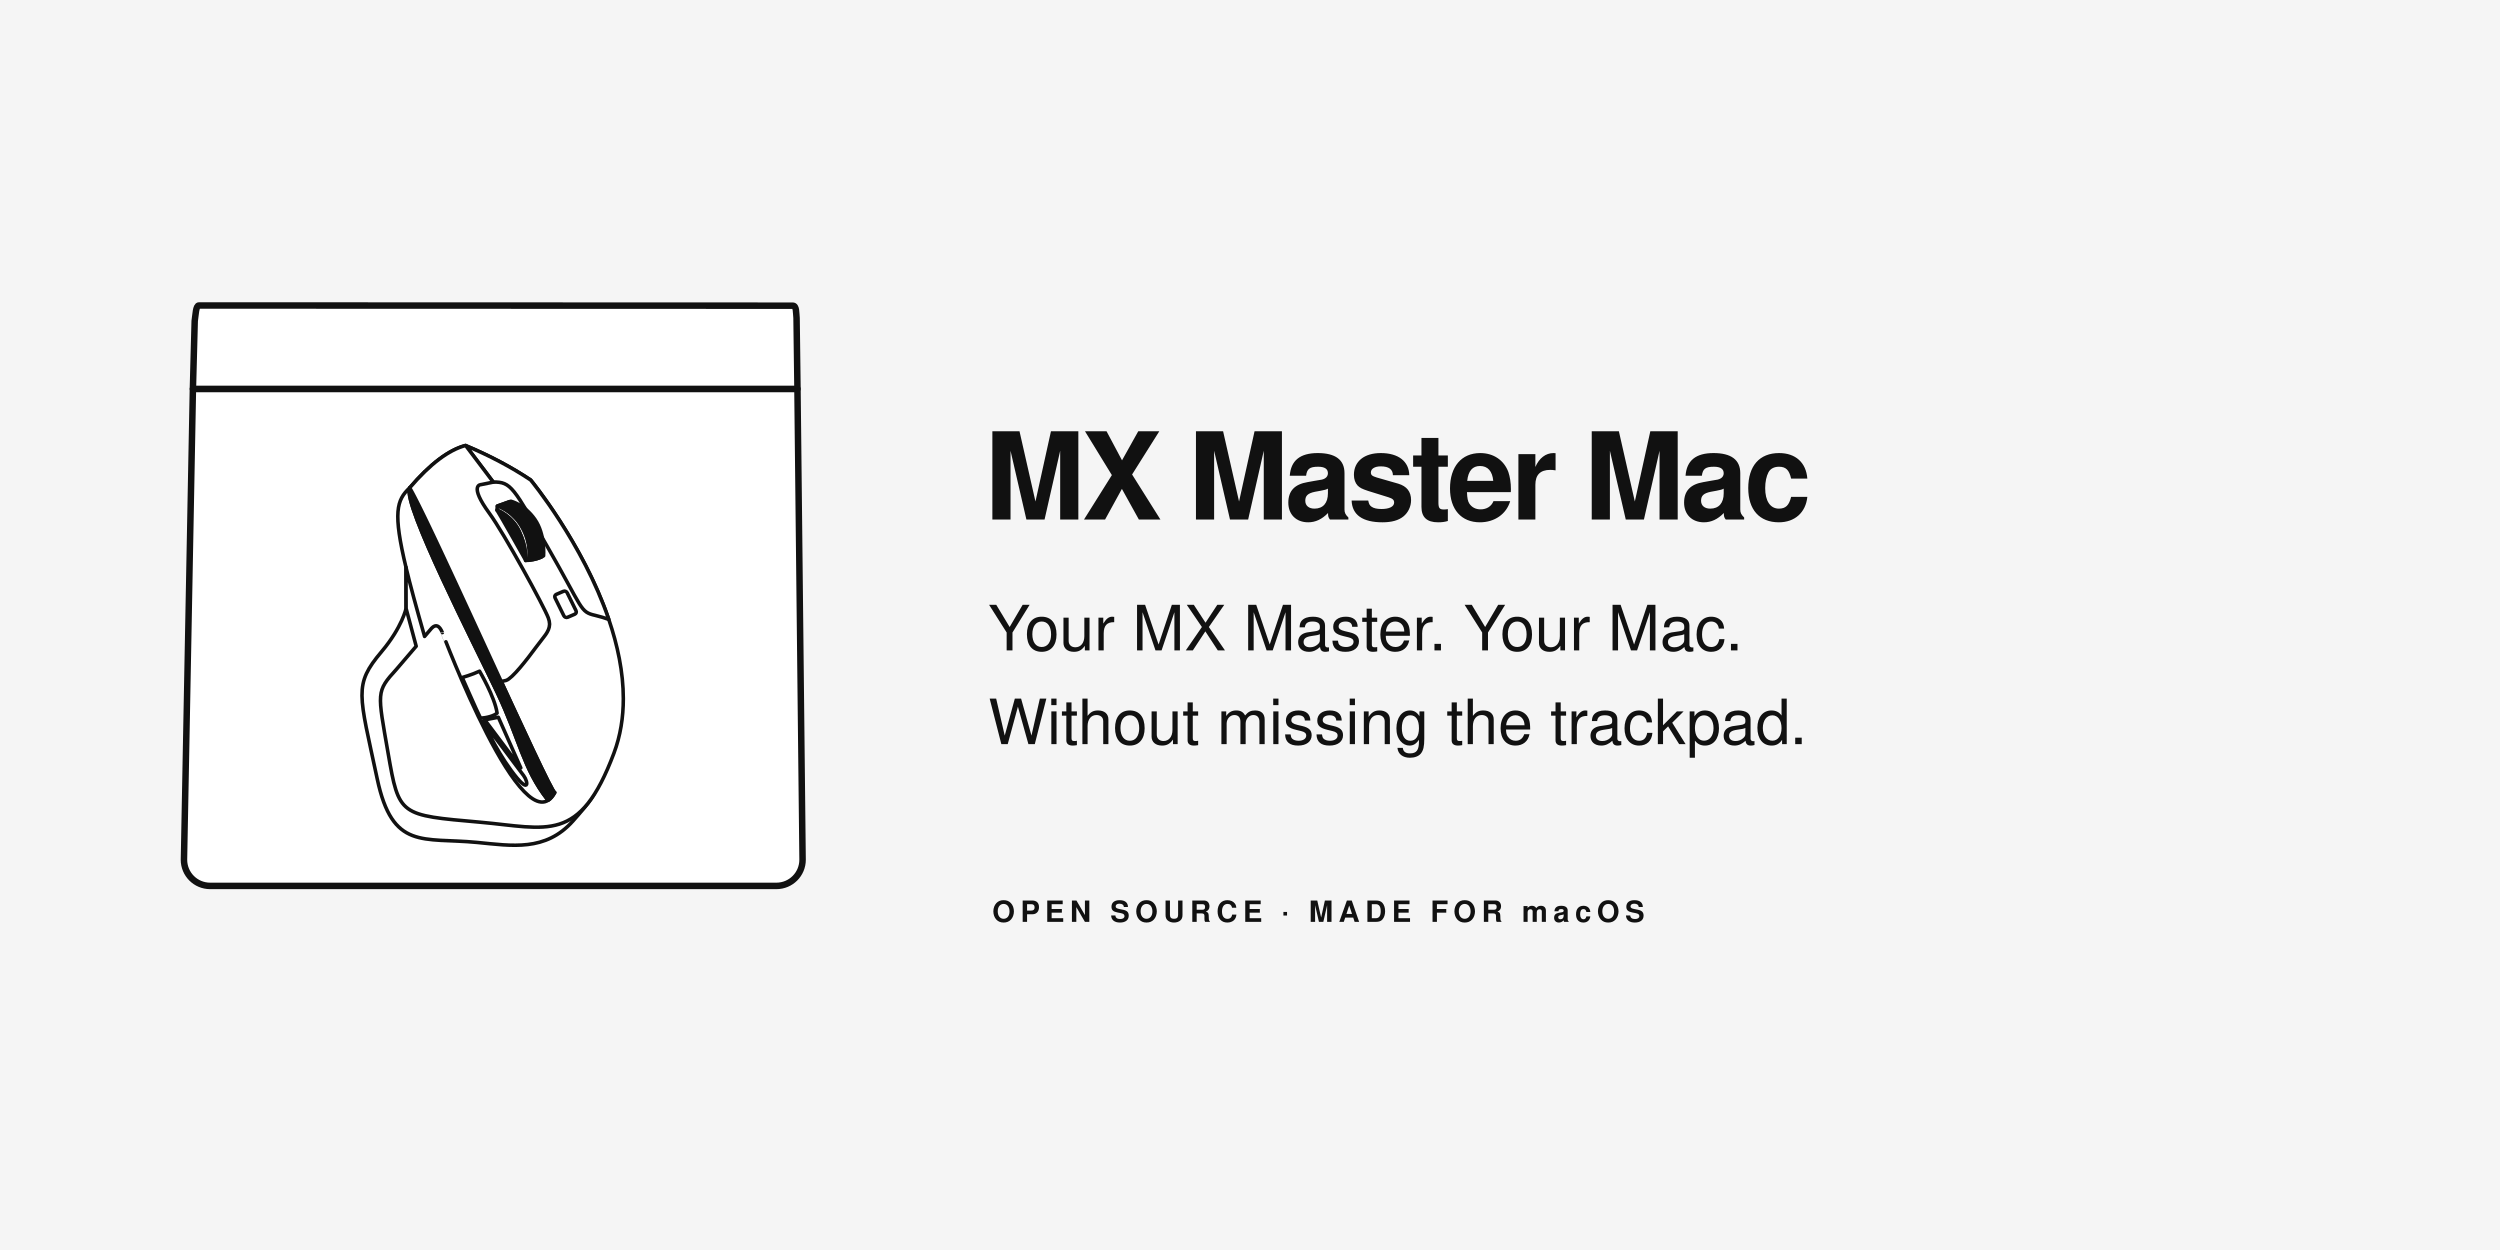
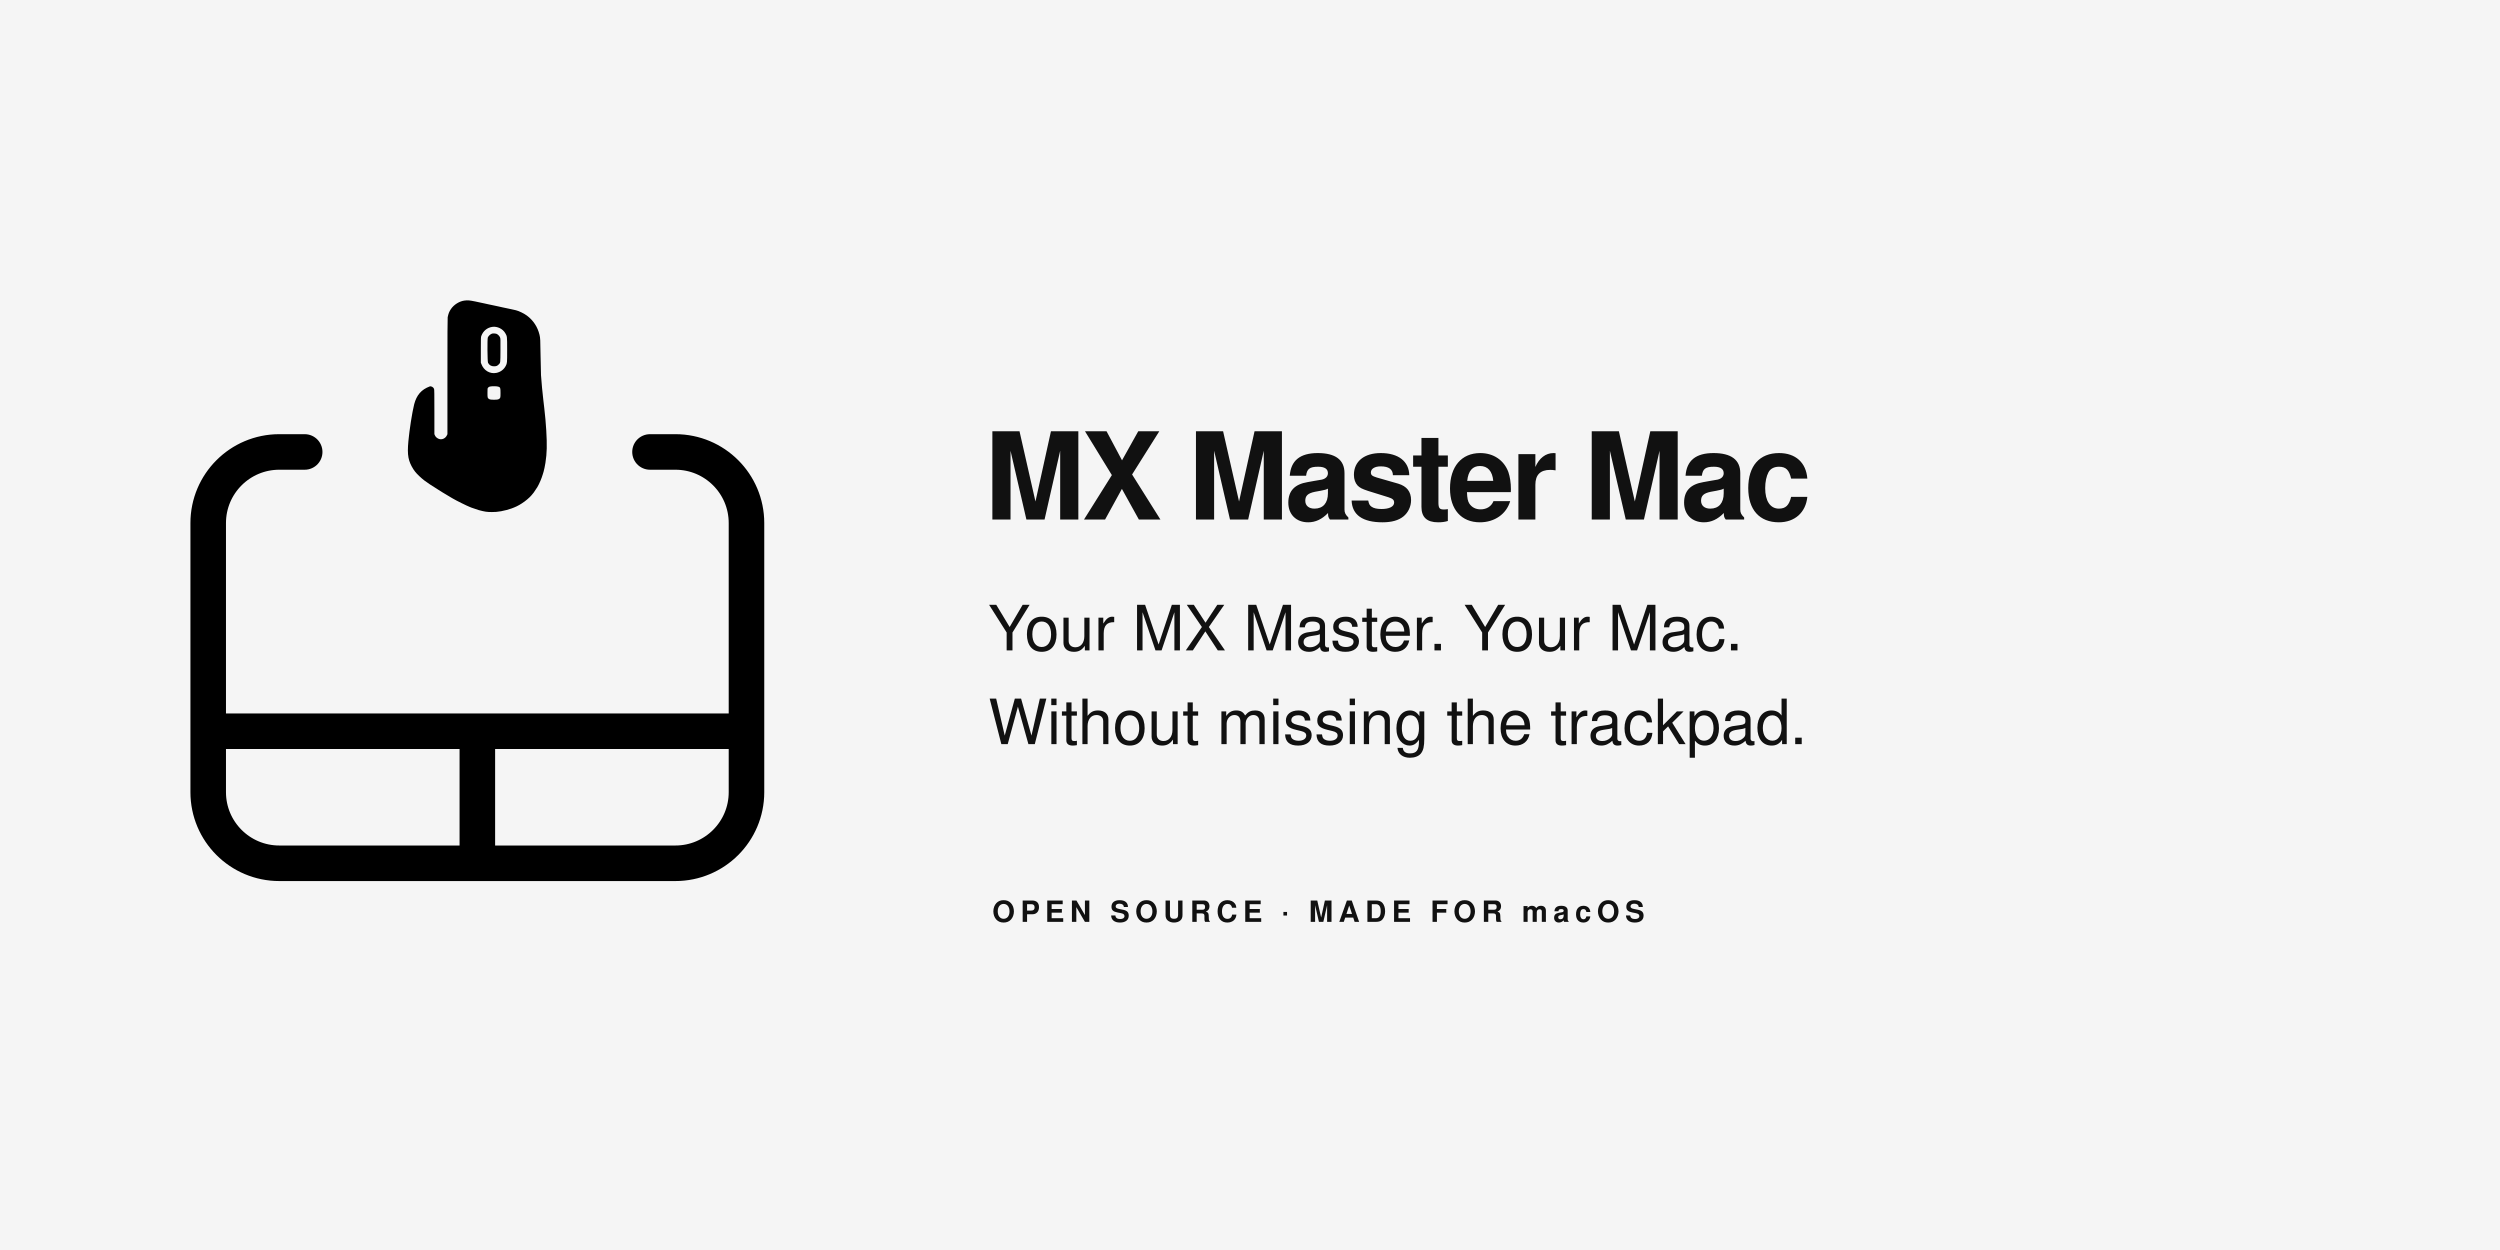
<svg xmlns="http://www.w3.org/2000/svg" width="1280" height="640" viewBox="0 0 1280 640" role="img" aria-labelledby="title desc">
  <rect width="1280" height="640" fill="#f5f5f5" />
-   <g transform="translate(54 109) scale(1.55)">
-     <g id="trackpad" transform="translate(21 27) scale(0.306)">
-       <path d="M 25.766,101.75 16.109,610 c 0,15.664 12.617,28.281 28.281,28.281 l 611.219,0 c 15.664,0 28.281,-12.617 28.281,-28.281 l -5.531,-508.25 -652.594,0 z" id="path3598" fill="#fff" stroke="#111" stroke-width="7" stroke-linejoin="round" />
-       <path d="m 25.766,101.75 652.594,0 0,-0.906 -0.969,-75.625 C 676.735,19.732 677.548,11.938 673.234,11.938 L 32.297,11.719 c -3.431,0 -3.543,10.035 -4.594,16.719 l -1.938,72.906 0,0.406 z" id="rect2818" fill="#fff" stroke="#111" stroke-width="7" stroke-linejoin="round" />
-     </g>
-     <g id="mouse" transform="translate(128 143) scale(0.28) rotate(90) translate(-459 -420)">
-       <g id="layer1" transform="translate(522.7859,-165.9628)">
-         <g id="g3058" transform="matrix(0.7014292,0,0,0.7014292,-172.4377,286.8878)">
-           <path id="path5084" transform="translate(-522.7859,-97.35926)" d="m 921.143,351.922 c -10.715,0.356 17.482,40.65 17.482,40.65 l -0.998,38.58 c -0.063,-0.102 -0.116,-0.205 -0.182,-0.307 -0.413,0.464 -0.883,0.928 -1.477,1.391 C 883.926,472.813 836.5,478.322 756.5,516.322 c -80,38 -316.692,159.298 -343.5,147.5 -0.192,-0.085 -0.346,-0.184 -0.502,-0.283 -0.147,0.086 -0.355,0.199 -0.498,0.283 -0.014,-0.012 -0.027,-0.023 -0.041,-0.035 l -0.027,0.016 c 20.652,21.993 41.348,28.428 134.689,6.02 l 67.879,0 c 0,0 31.685,6.413 73,41.25 56.214,47.4 70.153,37.946 213.83,7.379 120.728,-25.685 98.223,-76.566 107.078,-168.129 5.633,-58.247 15.672,-114.949 -35.908,-161 -31.612,-28.223 -46.125,-37.574 -51.357,-37.4 z" fill="#fff" stroke="#111" stroke-width="6" stroke-linejoin="round" stroke-linecap="round" />
-           <path id="path5077" transform="translate(-522.7859,-97.35926)" d="m 766.658,304.5 c -179.159,0.002 -367.85,155.865 -367.85,155.865 -21.932,32.982 -41.235,69.549 -57.982,109.602 7.504,28.041 30.674,59.215 71.174,93.855 59.952,-35.505 512.639,-236.025 512.5,-244 95.716,52 -269.006,189 -269,189 -12.271,5.047 -14.556,11.068 -7.5,18 l 2.064,1.77 0.002,0 11.891,10.188 c -0.622,0.158 -1.261,0.307 -1.873,0.482 -47.261,13.547 -84.553,23.648 -114.41,30.791 L 615,669.822 l 63.406,-16.955 38.6,33.064 c 38.184,34.648 37.843,32.068 141.422,14.143 C 964.165,681.775 962.331,680.808 974.393,545.217 984.458,432.066 1011.332,377.811 858.428,320.357 828.827,309.235 797.888,304.5 766.658,304.5 z" fill="#fff" stroke="#111" stroke-width="6" stroke-linejoin="round" stroke-linecap="round" />
-           <path id="path5079" transform="translate(-522.7859,-97.35926)" d="m 924.5,419.822 c 0.139,7.955 -450.253,207.479 -512.006,243.715 0.157,0.1 0.312,0.2 0.506,0.285 26.808,11.798 263.5,-109.5 343.5,-147.5 80,-38 127.426,-43.509 179.469,-84.086 0.596,-0.465 1.068,-0.931 1.482,-1.396 -2.567,-3.983 -6.802,-7.677 -12.951,-11.018 z" fill="#111" stroke="#111" stroke-width="6" stroke-linejoin="round" stroke-linecap="round" />
-           <path id="path5101" transform="translate(-522.7859,-97.35926)" d="m 633.283,328.967 c -128.509,43.873 -234.475,131.398 -234.475,131.398 -21.861,32.874 -41.108,69.312 -57.816,109.211 l 0.008,-0.004 61.25,-46.25 c -0.315,-30.279 8.679,-33.612 108.5,-91 105.677,-60.755 109.876,-54.617 115.746,-80.498 1.835,-8.093 4.529,-16.451 6.787,-22.857 z" fill="#fff" stroke="#111" stroke-width="6" stroke-linejoin="round" stroke-linecap="round" />
-           <path id="path5107" transform="translate(-522.7859,-97.35926)" d="m 640.707,428.574 c -3.047,0.076 -6.314,0.738 -9.969,2.092 -19.092,7.071 -141.899,74.207 -175.715,98.994 -48.594,35.621 -48.438,14.143 -48.438,14.143 l -4.242,-20.859 c 0,0 -0.09,0.049 -0.094,0.051 9.1e-4,0.112 -10e-4,0.216 0,0.328 l -61.25,46.25 -0.008,0.004 c -0.055,0.131 -0.111,0.26 -0.166,0.391 7.504,28.041 30.674,59.215 71.174,93.855 0.15,-0.089 0.34,-0.194 0.494,-0.285 0.017,-0.01 0.04,-0.021 0.057,-0.031 1.025,-0.601 2.164,-1.251 3.398,-1.939 0.207,-0.115 0.434,-0.24 0.646,-0.357 1.08,-0.599 2.225,-1.225 3.451,-1.885 0.33,-0.178 0.673,-0.361 1.014,-0.543 1.225,-0.655 2.515,-1.336 3.871,-2.047 0.326,-0.171 0.651,-0.342 0.984,-0.516 0.98,-0.511 2.039,-1.056 3.082,-1.594 1.504,-0.775 3.198,-1.63 4.83,-2.459 2.681,-1.361 5.483,-2.772 8.492,-4.271 1.45,-0.722 2.952,-1.468 4.475,-2.221 3.146,-1.555 6.436,-3.169 9.877,-4.848 1.75,-0.854 3.503,-1.709 5.326,-2.594 3.699,-1.795 7.575,-3.665 11.557,-5.578 1.622,-0.779 3.191,-1.536 4.857,-2.334 4.851,-2.323 9.91,-4.733 15.113,-7.203 1.059,-0.503 2.061,-0.98 3.133,-1.488 6.272,-2.973 12.742,-6.028 19.445,-9.182 0.195,-0.092 0.375,-0.178 0.57,-0.27 0.884,-0.416 1.842,-0.861 2.732,-1.279 8.891,-4.178 18.333,-8.586 27.83,-13.016 9.487,-4.425 19.204,-8.944 29.156,-13.562 5.63,-2.612 11.175,-5.188 16.92,-7.848 11.04,-5.111 22.245,-10.288 33.572,-15.516 4.597,-2.122 9.064,-4.188 13.688,-6.32 31.798,-14.663 64.043,-29.499 94.896,-43.727 0.643,-0.297 1.237,-0.571 1.879,-0.867 -0.066,-2.523 -0.532,-5.273 -1.404,-8.312 -2.96,-10.319 -36.141,-35.935 -56.061,-50.559 C 663.081,438.837 654.19,428.945 642,428.578 c -0.427,-0.013 -0.858,-0.015 -1.293,-0.004 z" fill="#fff" stroke="#111" stroke-width="6" stroke-linejoin="round" stroke-linecap="round" />
-           <rect transform="matrix(0.8970732,-0.4418821,0.3954501,0.9184875,0,0)" ry="4.509" rx="4.767" y="299.949" x="-63.73" height="22.14" width="42.956" id="rect5118" fill="#fff" stroke="#111" stroke-width="6" stroke-linejoin="round" stroke-linecap="round" />
-           <path id="path5120" d="m 275.089,417.338 4.375,22.875 80.75,-60.625 z" fill="#fff" stroke="#111" stroke-width="6" stroke-linejoin="round" stroke-linecap="round" />
-           <path id="path5122" d="m 281.589,443.338 91.75,-68.625 c 10.874,-8.133 34.038,-10.267 -9.25,21.375 -37.387,27.328 -82.5,47.25 -82.5,47.25 z" fill="#fff" stroke="#111" stroke-width="6" stroke-linejoin="round" stroke-linecap="round" />
-           <path id="path5124" d="m 197.589,448.963 c 6.125,13 10.625,29.125 10.625,29.125 0,0 57.343,-25.163 68.25,-30.75 -0.138,-9.487 -3.523,-22.729 -8.375,-27.875 -27.125,3.75 -70.5,29.5 -70.5,29.5 z" fill="#fff" stroke="#111" stroke-width="6" stroke-linejoin="round" stroke-linecap="round" />
-           <path id="path5138" d="m 3.478,341.262 c 0,0 6.886,9.462 7.955,30.229 -9.713,0.388 -22.451,-1.591 -48.967,10.783 -26.517,12.374 -35.709,37.3 -35.709,37.3 l -6.844,-0.47 -8.173,-22.752 c 0,0 5.197,-22.733 30.485,-40.418 C -32.487,338.25 3.478,341.262 3.478,341.262 z" fill="#fff" stroke="#111" stroke-width="6" stroke-linejoin="round" stroke-linecap="round" />
-           <path id="path5140" transform="translate(-522.7859,-97.35926)" d="m 527.896,441.943 c -11.215,-6.8e-4 -35.911,1.152 -54.021,10.379 -20.668,10.53 -34.766,36.669 -38.41,44.002 l 7.174,19.971 c 2.639,-7.659 11.929,-28.824 37.361,-42.348 27.465,-14.605 48.836,-10.87 53.863,-9.674 -1.114,-11.224 -3.87,-18.486 -5.744,-22.326 -0.093,-1.7e-4 -0.128,-0.004 -0.223,-0.004 z" fill="#111" stroke="#111" stroke-width="6" stroke-linejoin="round" stroke-linecap="round" />
-           <path id="path5145" transform="translate(-522.7859,-97.35926)" d="m 485.252,479.633 c -26.517,12.374 -35.709,37.345 -35.709,37.345 9.757,-6.299 84.548,-48.376 84.548,-48.376 -6.05,0.768 -22.323,-1.344 -48.839,11.031 z" fill="#111" stroke="#111" stroke-width="6" stroke-linejoin="round" stroke-linecap="round" />
-         </g>
-       </g>
+   <g transform="translate(78 130) scale(2.6)" color="#000000">
+     <path id="trackpad-frame" d="M30 39H25C17.268 39 11 45.268 11 53V106C11 113.732 17.268 120 25 120H103C110.732 120 117 113.732 117 106V53C117 45.268 110.732 39 103 39H98" fill="none" stroke="currentColor" stroke-width="7" stroke-linecap="round" stroke-linejoin="round" />
+     <path id="trackpad-buttons" d="M12 94H116M64 95V119" fill="none" stroke="currentColor" stroke-width="7" stroke-linecap="round" stroke-linejoin="round" />
+     <g id="mouse" transform="translate(50.177 9) scale(0.04585)">
+       <path d="M 247 4.024 C 224.875 6.544, 201.025 21.314, 188.096 40.500 C 180.521 51.742, 177.335 59.770, 174.080 75.826 C 173.324 79.555, 173 155.665, 173 329.587 L 173 578.022 170.782 582.761 C 164.145 596.943, 148.110 603.561, 134.725 597.642 C 127.348 594.379, 122.091 589.454, 119.335 583.223 L 117 577.943 116.985 482.721 C 116.973 404.124, 116.728 386.804, 115.582 383.513 C 112.987 376.055, 103.113 370.593, 96.636 373.033 C 60.932 386.484, 40.625 409.862, 30.218 449.500 C 28.898 454.527, 25.457 470.589, 24.005 478.500 C 23.399 481.800, 22.512 486.525, 22.034 489 C 20.530 496.776, 17.768 513.017, 16.039 524.250 C 12.724 545.789, 11.256 556.076, 10.081 566 C 9.527 570.675, 8.620 578.325, 8.065 583 C -0.582 655.824, 1.673 682.425, 19.339 716 C 22.870 722.711, 30.415 734.695, 31.931 736 C 32.250 736.275, 33.840 738.300, 35.463 740.500 C 41.207 748.285, 61.660 767.669, 73.500 776.551 C 87.901 787.353, 103.338 797.593, 135.500 817.676 C 139.900 820.424, 147.100 824.946, 151.500 827.727 C 161.141 833.818, 183.758 847.362, 190 850.782 C 192.475 852.138, 196.075 854.204, 198 855.374 C 210.259 862.822, 257.441 886.182, 269 890.527 C 271.475 891.458, 274.888 892.830, 276.584 893.577 C 279.924 895.049, 302.614 902.719, 307.500 904.028 C 334.130 911.162, 342.430 912.393, 364 912.408 C 379.044 912.418, 385.868 911.818, 403.500 908.938 C 415.807 906.927, 439.301 900.692, 448.500 896.994 C 449.600 896.552, 454.325 894.708, 459 892.895 C 488.590 881.424, 523.258 855.739, 540.518 832.500 C 542.152 830.300, 543.754 828.275, 544.079 828 C 545.003 827.216, 556.640 809.679, 559.442 804.847 C 568.296 789.576, 577.589 767.560, 583.015 749 C 584.221 744.875, 585.568 740.375, 586.008 739 C 588.023 732.707, 592.042 713.409, 593.921 701 C 597.539 677.110, 598.857 662.593, 599.505 639.500 C 600.649 598.723, 596.431 529.250, 589 466.500 C 588.414 461.550, 587.497 453.675, 586.964 449 C 586.430 444.325, 585.558 436.900, 585.027 432.500 C 581.352 402.071, 576.972 355.459, 574.877 324.500 C 574.318 316.250, 573.473 278.450, 572.997 240.500 C 572.141 172.110, 571.790 165.051, 568.576 151.500 C 560.560 117.705, 542.116 89.489, 514.487 68.755 C 502.564 59.808, 479.481 48.539, 467.500 45.817 C 465.300 45.317, 461.700 44.476, 459.500 43.948 C 457.300 43.420, 453.475 42.568, 451 42.055 C 448.525 41.543, 442.225 40.189, 437 39.048 C 431.775 37.907, 425.250 36.531, 422.500 35.989 C 419.750 35.448, 415.700 34.599, 413.500 34.103 C 411.300 33.607, 407.250 32.716, 404.500 32.122 C 401.750 31.528, 395.225 30.085, 390 28.915 C 384.775 27.746, 378.475 26.389, 376 25.901 C 373.525 25.412, 369.475 24.558, 367 24.003 C 364.525 23.449, 360.250 22.547, 357.500 22 C 354.750 21.453, 350.700 20.599, 348.500 20.103 C 346.300 19.607, 342.025 18.661, 339 18 C 335.975 17.339, 331.700 16.393, 329.500 15.897 C 327.300 15.401, 323.250 14.547, 320.500 14 C 317.750 13.453, 313.700 12.599, 311.500 12.103 C 303.542 10.310, 296.420 8.765, 292.500 7.983 C 267.104 2.917, 261.217 2.405, 247 4.024 M 365.547 117.112 C 343.842 120.273, 326.365 134.675, 318.606 155.794 C 316.573 161.327, 316.510 163.154, 316.505 216 L 316.500 270.500 318.827 276.784 C 329.008 304.275, 355.107 319.907, 382.440 314.887 C 400.417 311.585, 415.584 300.402, 423.556 284.569 C 429.554 272.659, 429.500 273.283, 429.500 216 C 429.500 156.945, 429.616 157.983, 421.455 144.059 C 410.440 125.264, 387.033 113.982, 365.547 117.112 M 365.358 145.891 C 358.236 147.732, 349.483 155.515, 346.497 162.663 C 343.937 168.789, 344.724 265.938, 347.377 271.277 C 352.384 281.354, 361.019 286.476, 373 286.476 C 382.636 286.476, 387.044 284.756, 393.211 278.589 C 400.751 271.049, 400.468 273.338, 400.777 217.531 C 401.049 168.525, 401.014 167.461, 398.924 162.314 C 396.697 156.826, 390.720 150.458, 385.039 147.520 C 381.386 145.631, 370.009 144.689, 365.358 145.891 M 354.786 373.589 C 351.651 374.554, 349.222 376.153, 347.536 378.364 C 345.030 381.649, 345 381.911, 345 400.410 C 345 420.104, 345.314 421.766, 349.764 425.624 C 353.689 429.026, 358.859 430, 373 430 C 387.141 430, 392.311 429.026, 396.236 425.624 C 400.677 421.773, 401 420.087, 401 400.714 C 401 378.871, 400.271 376.809, 391.477 373.794 C 384.971 371.563, 361.792 371.434, 354.786 373.589" stroke="none" fill="currentColor" fill-rule="evenodd" />
    </g>
  </g>
-   <g font-family="Helvetica Neue, Helvetica, Arial, sans-serif" fill="#111">
+   <g font-family="Helvetica Neue, Helvetica, Arial, sans-serif" fill="#111111">
    <text x="504" y="266" font-size="62" font-weight="700" letter-spacing="-2">MX Master Mac</text>
    <text x="506" y="333" font-size="32">Your MX Master. Your Mac.</text>
    <text x="506" y="381" font-size="32">Without missing the trackpad.</text>
    <text x="508" y="472" font-size="15" font-weight="600" letter-spacing="2.8">OPEN SOURCE · MADE FOR macOS</text>
  </g>
</svg>
